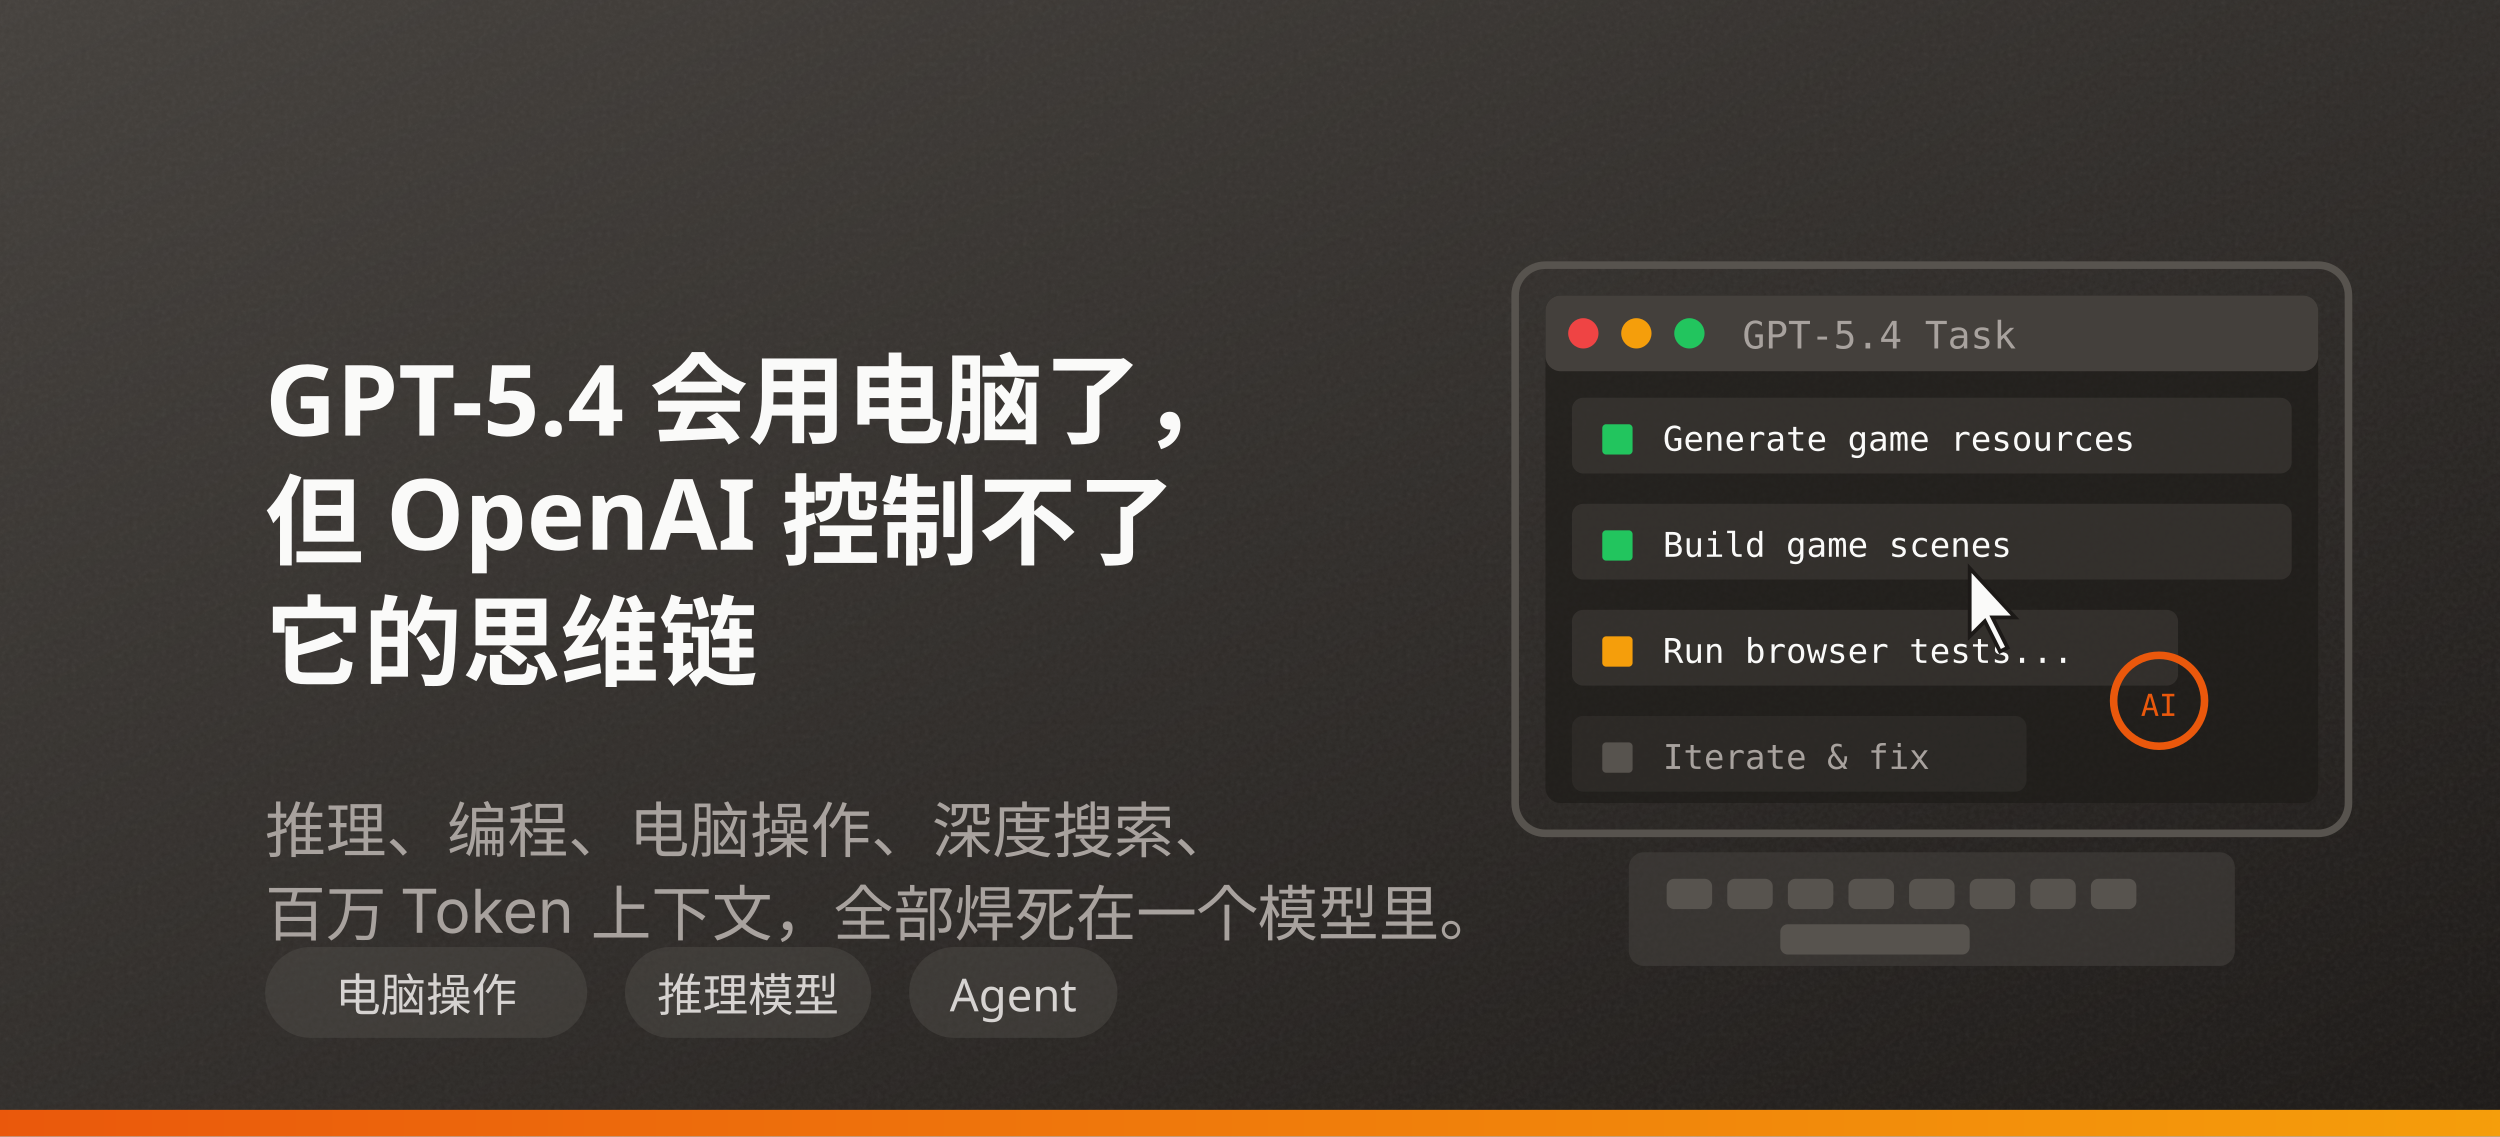
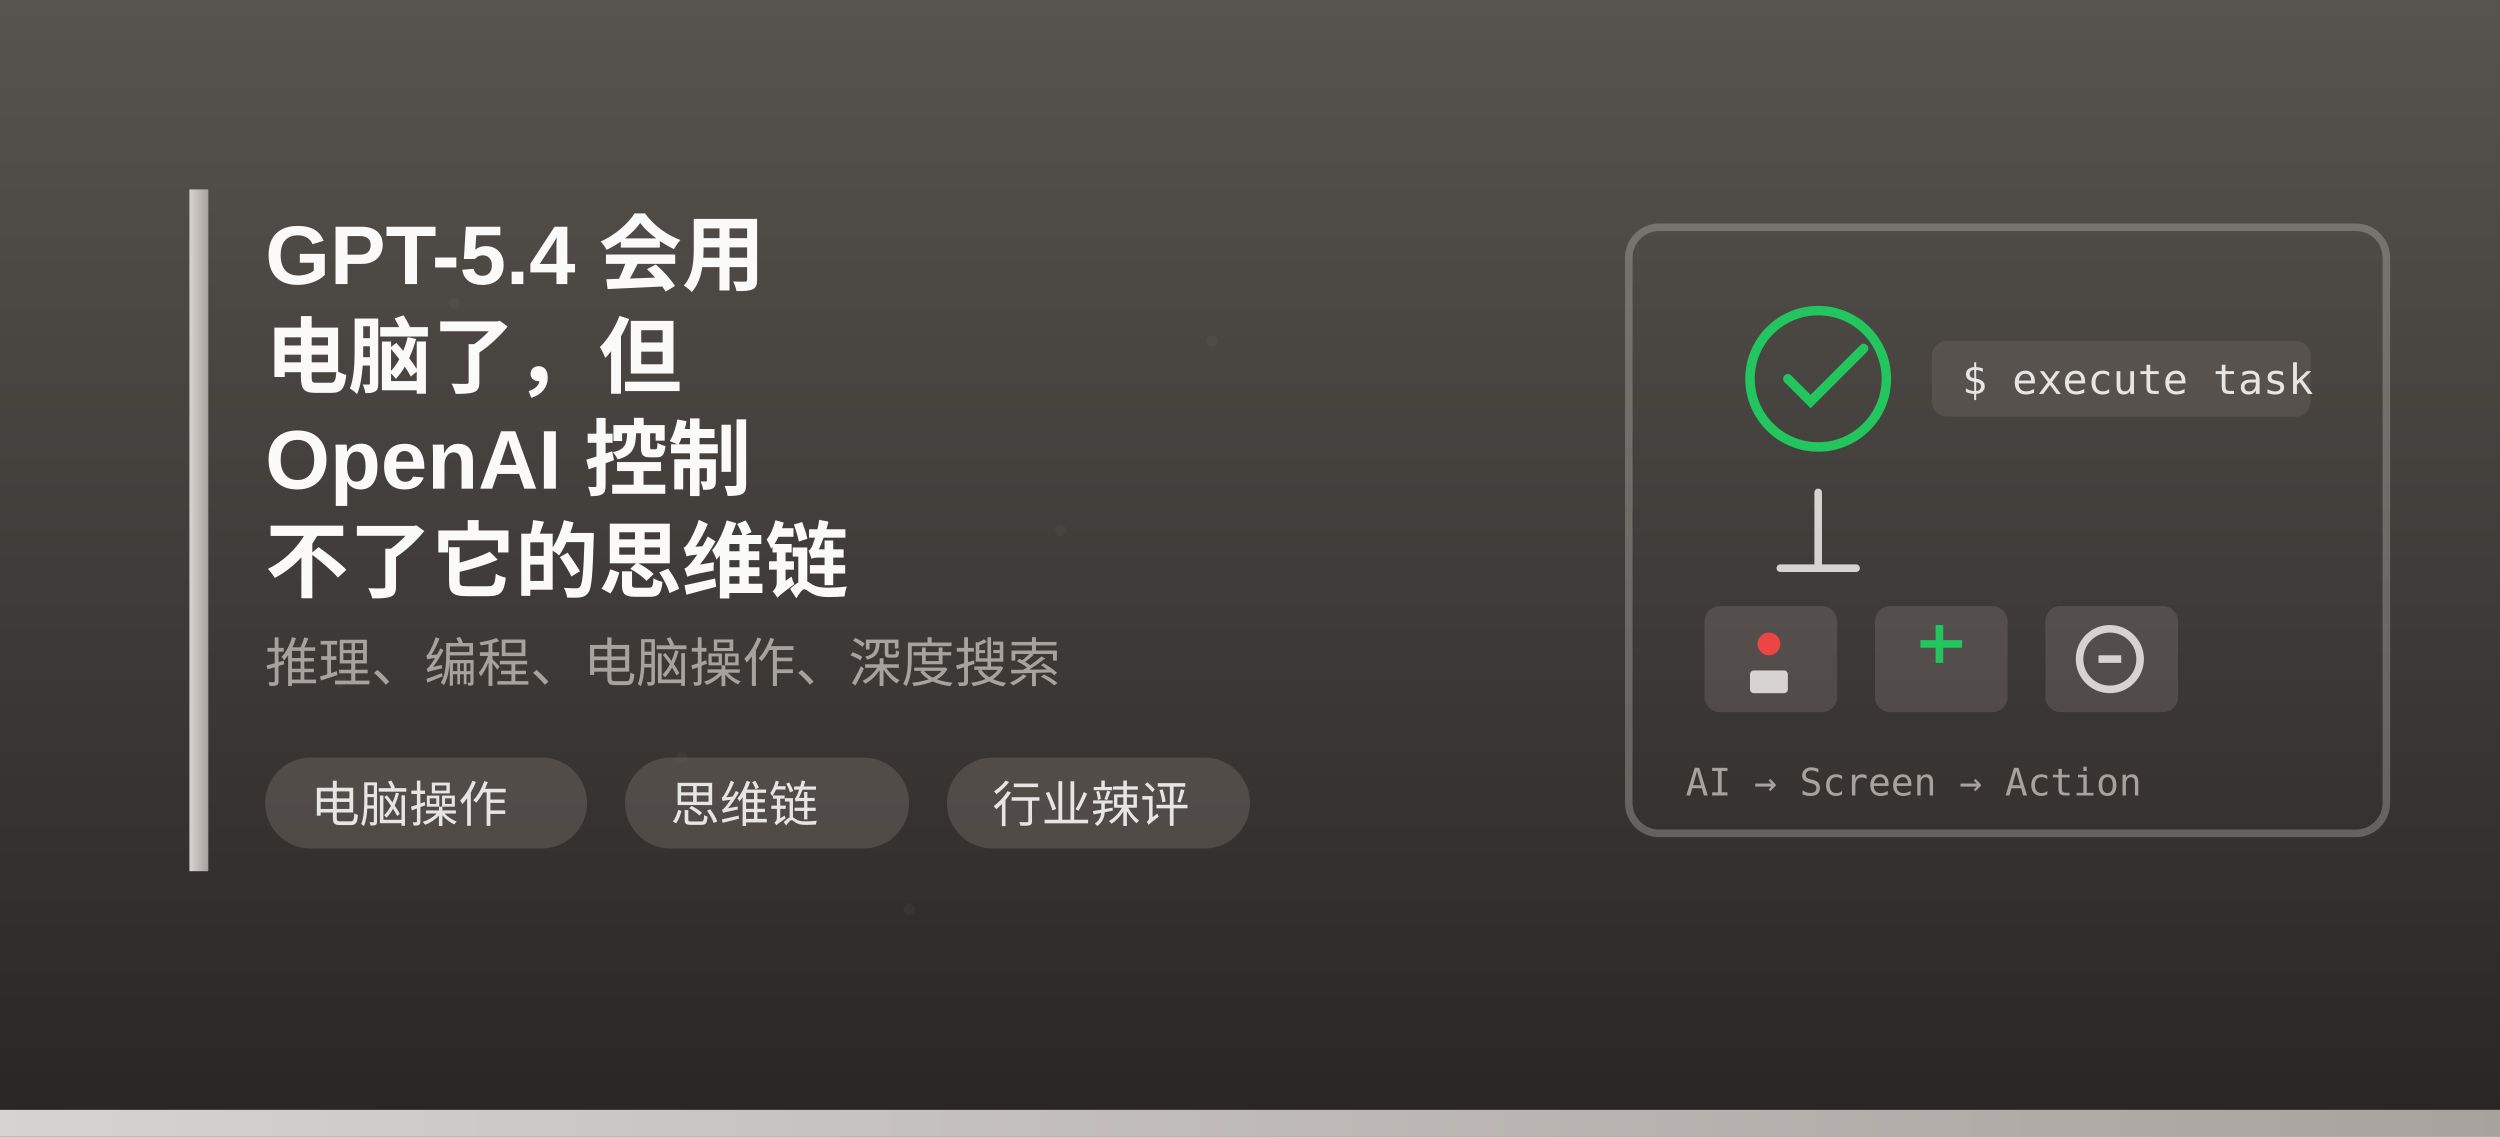
- <svg xmlns="http://www.w3.org/2000/svg" viewBox="0 0 660 300" width="660" height="300">
+ <svg xmlns="http://www.w3.org/2000/svg" viewBox="0 0 660 300">
  <defs>
-     <linearGradient id="bgGrad" x1="0%" y1="0%" x2="100%" y2="100%">
-       <stop offset="0%" style="stop-color:#44403C" />
-       <stop offset="100%" style="stop-color:#1C1917" />
+     <linearGradient id="bg" x1="0%" y1="0%" x2="0%" y2="100%">
+       <stop offset="0%" style="stop-color:#57534E" />
+       <stop offset="100%" style="stop-color:#292524" />
    </linearGradient>
-     <linearGradient id="accentGrad" x1="0%" y1="0%" x2="100%" y2="0%">
-       <stop offset="0%" style="stop-color:#EA580C" />
-       <stop offset="100%" style="stop-color:#F59E0B" />
+     <linearGradient id="accent" x1="0%" y1="0%" x2="100%" y2="0%">
+       <stop offset="0%" style="stop-color:#D6D3D1" />
+       <stop offset="100%" style="stop-color:#A8A29E" />
    </linearGradient>
-     <filter id="noise">
-       <feTurbulence type="fractalNoise" baseFrequency="0.8" numOctaves="4" stitchTiles="stitch" />
-       <feColorMatrix type="saturate" values="0" />
-       <feComponentTransfer>
-         <feFuncA type="linear" slope="0.06" />
-       </feComponentTransfer>
-     </filter>
  </defs>
-   <rect width="660" height="300" fill="url(#bgGrad)" />
-   <rect width="660" height="300" fill="url(#bgGrad)" filter="url(#noise)" />
-   <line x1="50" y1="70" x2="50" y2="220" stroke="url(#accentGrad)" stroke-width="3" stroke-linecap="round" />
-   <text x="70" y="115" font-family="system-ui, -apple-system, sans-serif" font-size="26" font-weight="700" fill="#FAFAF9" width="320" style="font-family: 'Microsoft YaHei', sans-serif;">
-     <tspan x="70" dy="0">GPT-5.4 会用电脑了，</tspan>
-     <tspan x="70" dy="32">但 OpenAI 控制不了</tspan>
-     <tspan x="70" dy="32">它的思维链</tspan>
+   <rect width="660" height="300" fill="url(#bg)" />
+   <circle cx="120" cy="80" r="1.5" fill="#A8A29E" opacity="0.06" />
+   <circle cx="280" cy="140" r="1.5" fill="#A8A29E" opacity="0.06" />
+   <circle cx="180" cy="200" r="1.5" fill="#A8A29E" opacity="0.06" />
+   <circle cx="320" cy="90" r="1.5" fill="#A8A29E" opacity="0.06" />
+   <circle cx="90" cy="180" r="1.5" fill="#A8A29E" opacity="0.06" />
+   <circle cx="240" cy="240" r="1.5" fill="#A8A29E" opacity="0.06" />
+   <rect x="50" y="50" width="5" height="180" fill="url(#accent)" />
+   <text x="70" y="75" font-family="Arial, sans-serif" font-size="22" font-weight="bold" fill="#FAFAF9">
+     GPT-5.4 会用
  </text>
-   <text x="70" y="225" font-family="system-ui, -apple-system, sans-serif" font-size="16" fill="#A8A29E" width="320">
-     <tspan x="70" dy="0">推理、编程、电脑操作、深度搜索、</tspan>
-     <tspan x="70" dy="22">百万 Token 上下文，全部焊死在一个模型里。</tspan>
+   <text x="70" y="102" font-family="Arial, sans-serif" font-size="22" font-weight="bold" fill="#FAFAF9">
+     电脑了，但
  </text>
-   <g transform="translate(70, 250)">
-     <rect x="0" y="0" width="85" height="24" rx="12" fill="#57534E" fill-opacity="0.4" />
-     <text x="42.5" y="17" font-family="system-ui, -apple-system, sans-serif" font-size="12" fill="#D6D3D1" text-anchor="middle" style="font-family: 'Microsoft YaHei', sans-serif;">电脑操作</text>
-     <rect x="95" y="0" width="65" height="24" rx="12" fill="#57534E" fill-opacity="0.4" />
-     <text x="127.5" y="17" font-family="system-ui, -apple-system, sans-serif" font-size="12" fill="#D6D3D1" text-anchor="middle" style="font-family: 'Microsoft YaHei', sans-serif;">推理模型</text>
-     <rect x="170" y="0" width="55" height="24" rx="12" fill="#57534E" fill-opacity="0.4" />
-     <text x="197.5" y="17" font-family="system-ui, -apple-system, sans-serif" font-size="12" fill="#D6D3D1" text-anchor="middle" style="font-family: 'Microsoft YaHei', sans-serif;">Agent</text>
-   </g>
-   <g transform="translate(400, 50)">
-     <rect x="0" y="20" width="220" height="150" rx="8" fill="none" stroke="#57534E" stroke-width="2" />
-     <rect x="8" y="28" width="204" height="134" rx="4" fill="#1C1917" fill-opacity="0.6" />
-     <rect x="8" y="28" width="204" height="20" rx="4" fill="#44403C" />
-     <circle cx="18" cy="38" r="4" fill="#EF4444" />
-     <circle cx="32" cy="38" r="4" fill="#F59E0B" />
-     <circle cx="46" cy="38" r="4" fill="#22C55E" />
-     <text x="60" y="42" font-family="monospace" font-size="10" fill="#A8A29E">GPT-5.4 Task</text>
-     <g transform="translate(15, 55)">
-       <rect x="0" y="0" width="190" height="20" rx="3" fill="#44403C" fill-opacity="0.5" />
-       <rect x="8" y="7" width="8" height="8" rx="1" fill="#22C55E" />
-       <text x="24" y="14" font-family="monospace" font-size="9" fill="#FAFAF9">Generate game resources</text>
-       <rect x="0" y="28" width="190" height="20" rx="3" fill="#44403C" fill-opacity="0.5" />
-       <rect x="8" y="35" width="8" height="8" rx="1" fill="#22C55E" />
-       <text x="24" y="42" font-family="monospace" font-size="9" fill="#FAFAF9">Build game scenes</text>
-       <rect x="0" y="56" width="160" height="20" rx="3" fill="#44403C" fill-opacity="0.5" />
-       <rect x="8" y="63" width="8" height="8" rx="1" fill="#F59E0B" />
-       <text x="24" y="70" font-family="monospace" font-size="9" fill="#FAFAF9">Run browser tests...</text>
-       <rect x="0" y="84" width="120" height="20" rx="3" fill="#44403C" fill-opacity="0.3" />
-       <rect x="8" y="91" width="8" height="8" rx="1" fill="#57534E" />
-       <text x="24" y="98" font-family="monospace" font-size="9" fill="#A8A29E">Iterate &amp; fix</text>
-     </g>
-     <g transform="translate(170, 135)">
-       <circle cx="0" cy="0" r="12" fill="none" stroke="#EA580C" stroke-width="2">
-         <animateTransform attributeName="transform" type="rotate" from="0" to="360" dur="3s" repeatCount="indefinite" />
-       </circle>
-       <text x="0" y="4" font-family="monospace" font-size="8" fill="#EA580C" text-anchor="middle">AI</text>
-     </g>
-     <g transform="translate(120, 100)">
-       <path d="M0,0 L0,18 L4,14 L8,22 L10,21 L6,13 L12,13 Z" fill="#FAFAF9" stroke="#1C1917" stroke-width="1" />
-     </g>
-     <rect x="30" y="175" width="160" height="30" rx="4" fill="#44403C" fill-opacity="0.6" />
-     <g transform="translate(40, 182)">
-       <rect x="0" y="0" width="12" height="8" rx="2" fill="#57534E" />
-       <rect x="16" y="0" width="12" height="8" rx="2" fill="#57534E" />
-       <rect x="32" y="0" width="12" height="8" rx="2" fill="#57534E" />
-       <rect x="48" y="0" width="12" height="8" rx="2" fill="#57534E" />
-       <rect x="64" y="0" width="12" height="8" rx="2" fill="#57534E" />
-       <rect x="80" y="0" width="12" height="8" rx="2" fill="#57534E" />
-       <rect x="96" y="0" width="12" height="8" rx="2" fill="#57534E" />
-       <rect x="112" y="0" width="12" height="8" rx="2" fill="#57534E" />
-       <rect x="30" y="12" width="50" height="8" rx="2" fill="#57534E" />
-     </g>
-   </g>
-   <rect x="0" y="293" width="660" height="7" fill="url(#accentGrad)" />
+   <text x="70" y="129" font-family="Arial, sans-serif" font-size="22" font-weight="bold" fill="#FAFAF9">
+     OpenAI 控制
+   </text>
+   <text x="70" y="156" font-family="Arial, sans-serif" font-size="22" font-weight="bold" fill="#FAFAF9">
+     不了它的思维链
+   </text>
+   <text x="70" y="180" font-family="Arial, sans-serif" font-size="14" fill="#A8A29E">
+     推理、编程、电脑操作、深度搜索
+   </text>
+   <rect x="70" y="200" width="85" height="24" rx="12" fill="#78716C" opacity="0.4" />
+   <text x="82" y="217" font-family="Arial, sans-serif" font-size="13" fill="#E7E5E4">电脑操作</text>
+   <rect x="165" y="200" width="75" height="24" rx="12" fill="#78716C" opacity="0.4" />
+   <text x="177" y="217" font-family="Arial, sans-serif" font-size="13" fill="#E7E5E4">思维链</text>
+   <rect x="250" y="200" width="80" height="24" rx="12" fill="#78716C" opacity="0.4" />
+   <text x="262" y="217" font-family="Arial, sans-serif" font-size="13" fill="#E7E5E4">行业辣评</text>
+   <rect x="430" y="60" width="200" height="160" rx="8" fill="none" stroke="#D6D3D1" stroke-width="2" opacity="0.3" />
+   <circle cx="480" cy="100" r="18" fill="none" stroke="#22C55E" stroke-width="2.5" />
+   <path d="M 472 100 L 478 106 L 492 92" fill="none" stroke="#22C55E" stroke-width="2.5" stroke-linecap="round" />
+   <rect x="510" y="90" width="100" height="20" rx="4" fill="#78716C" opacity="0.3" />
+   <text x="518" y="104" font-family="monospace" font-size="11" fill="#E7E5E4">$ execute task</text>
+   <path d="M 480 130 L 480 150 M 470 150 L 490 150" stroke="#D6D3D1" stroke-width="2" stroke-linecap="round" />
+   <rect x="450" y="160" width="35" height="28" rx="4" fill="#A8A29E" opacity="0.2" />
+   <circle cx="467" cy="170" r="3" fill="#EF4444" />
+   <rect x="462" y="177" width="10" height="6" rx="1" fill="#D6D3D1" />
+   <rect x="495" y="160" width="35" height="28" rx="4" fill="#A8A29E" opacity="0.2" />
+   <path d="M 507 170 L 518 170 M 512 165 L 512 175" stroke="#22C55E" stroke-width="2" />
+   <rect x="540" y="160" width="35" height="28" rx="4" fill="#A8A29E" opacity="0.2" />
+   <circle cx="557" cy="174" r="8" fill="none" stroke="#D6D3D1" stroke-width="2" />
+   <path d="M 554 174 L 560 174" stroke="#D6D3D1" stroke-width="2" />
+   <text x="445" y="210" font-family="monospace" font-size="10" fill="#A8A29E">AI → Screen → Action</text>
+   <rect x="0" y="293" width="660" height="7" fill="url(#accent)" />
</svg>
